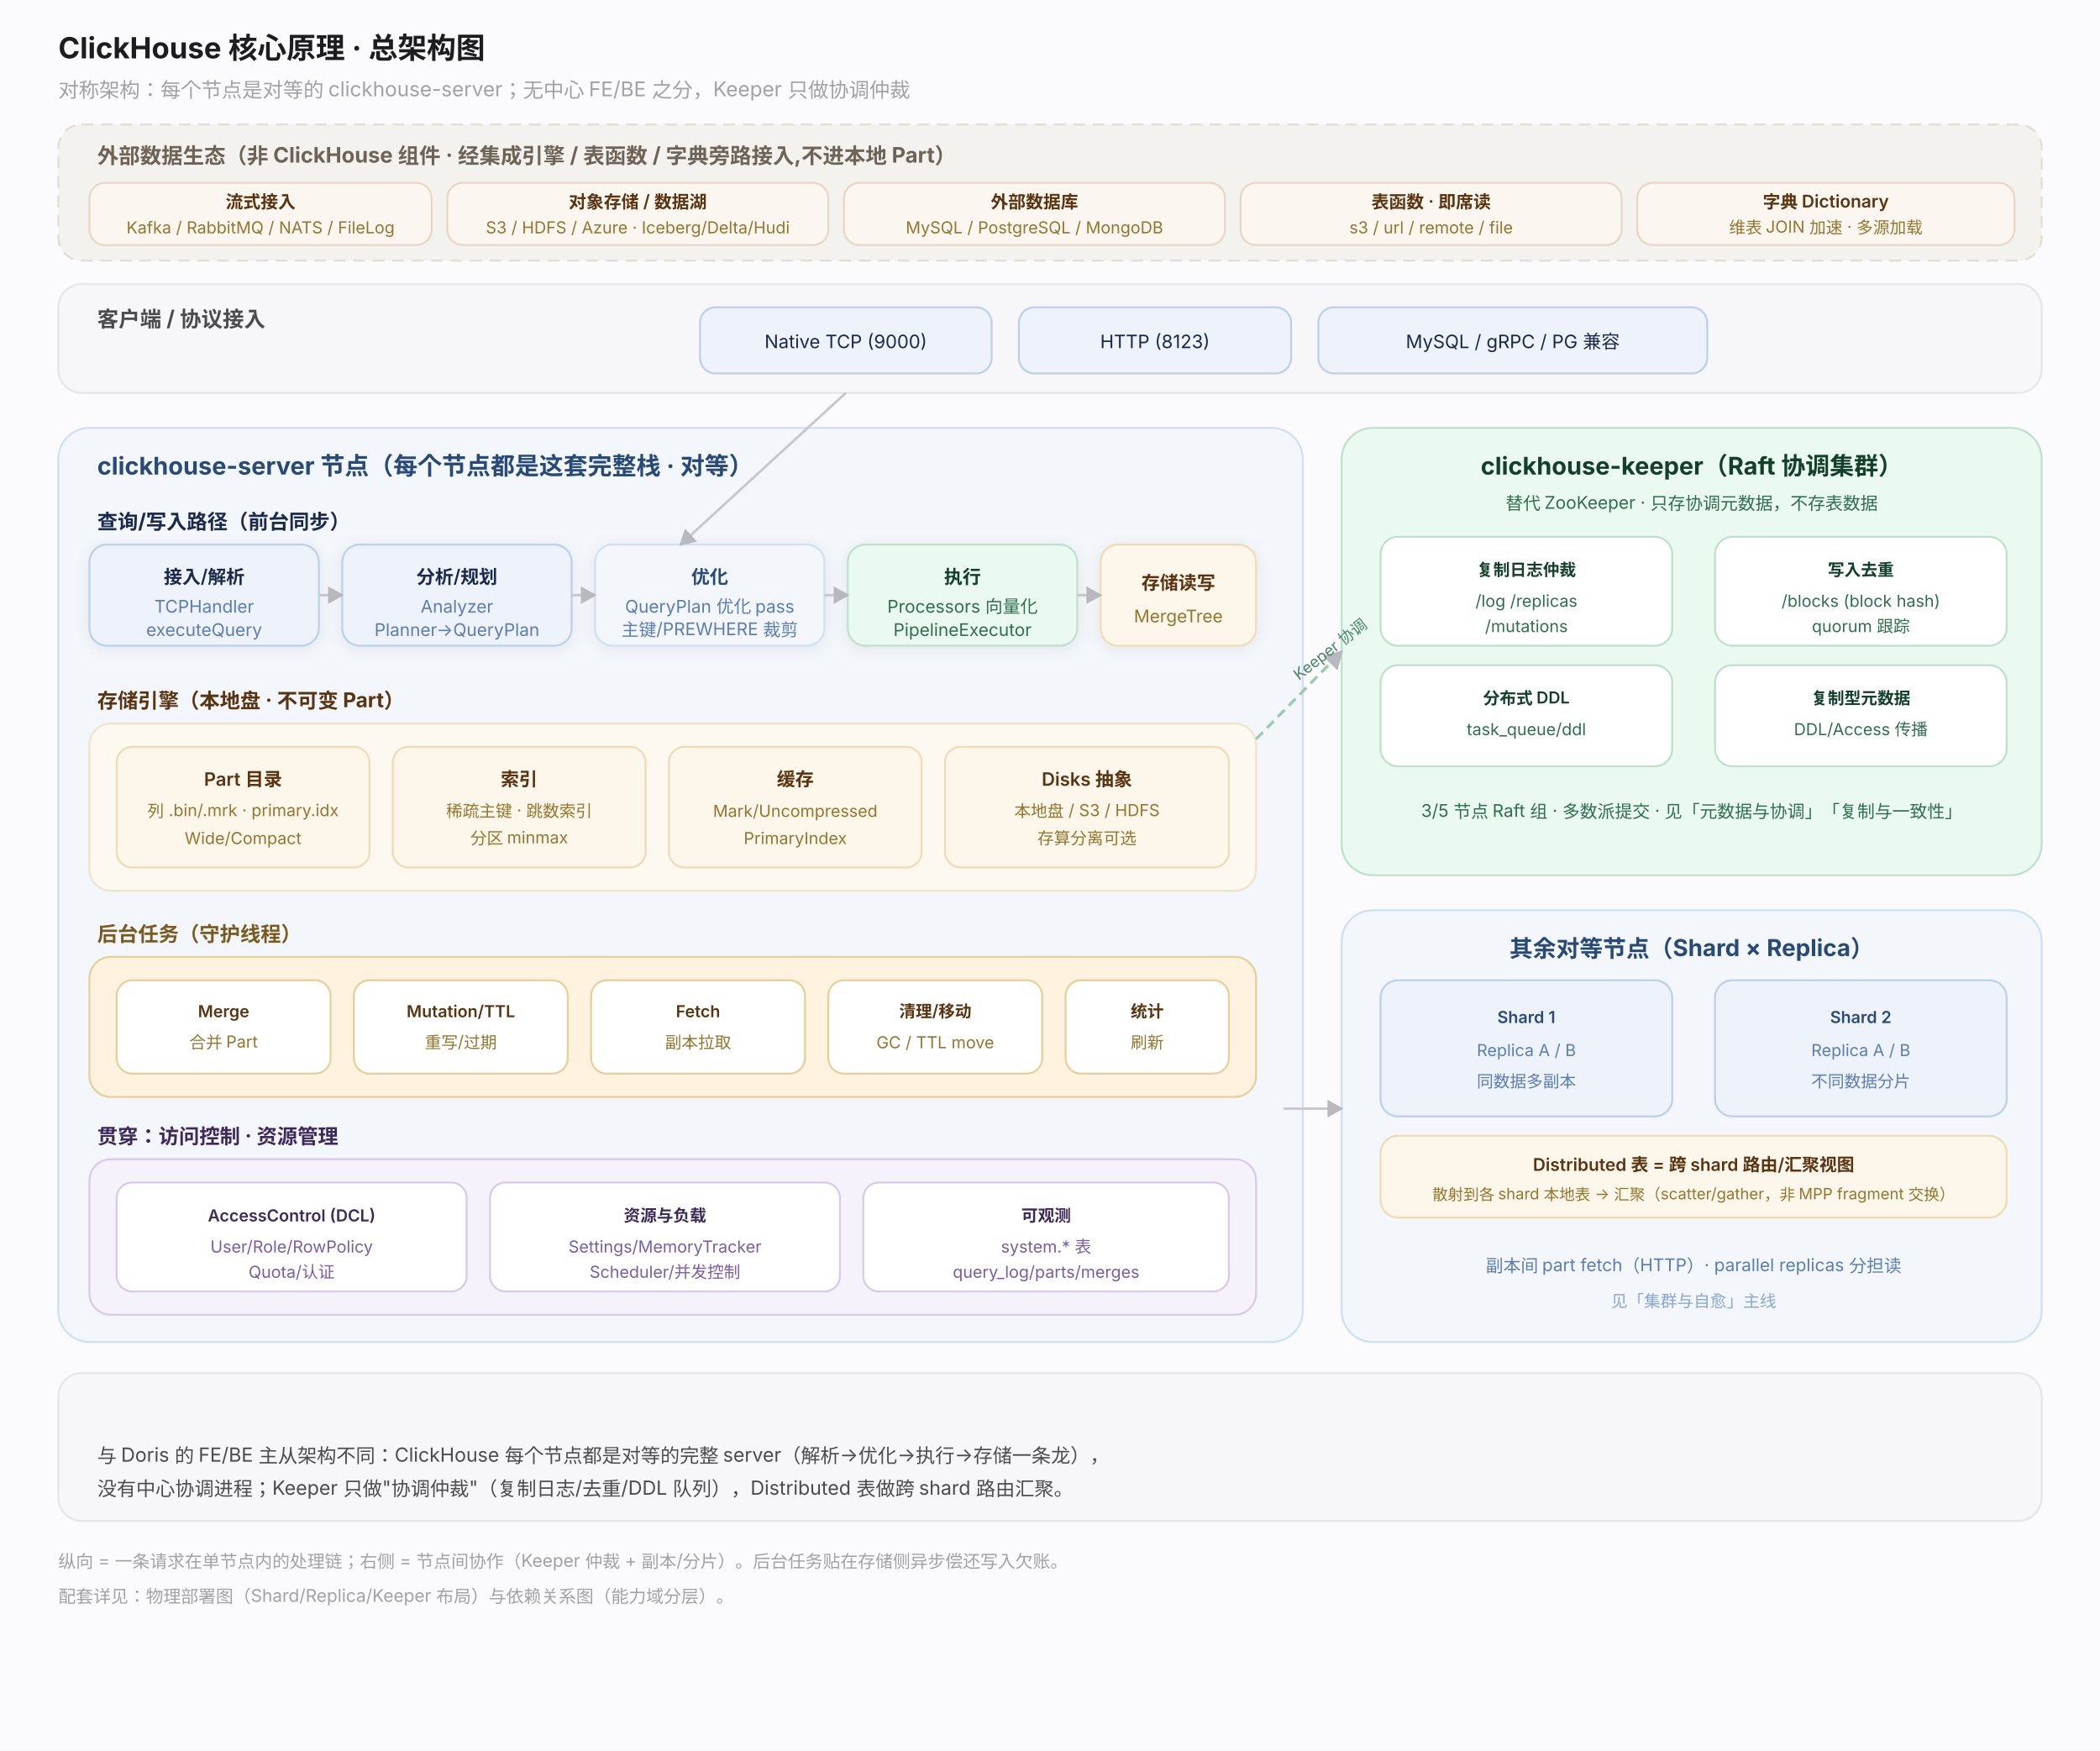
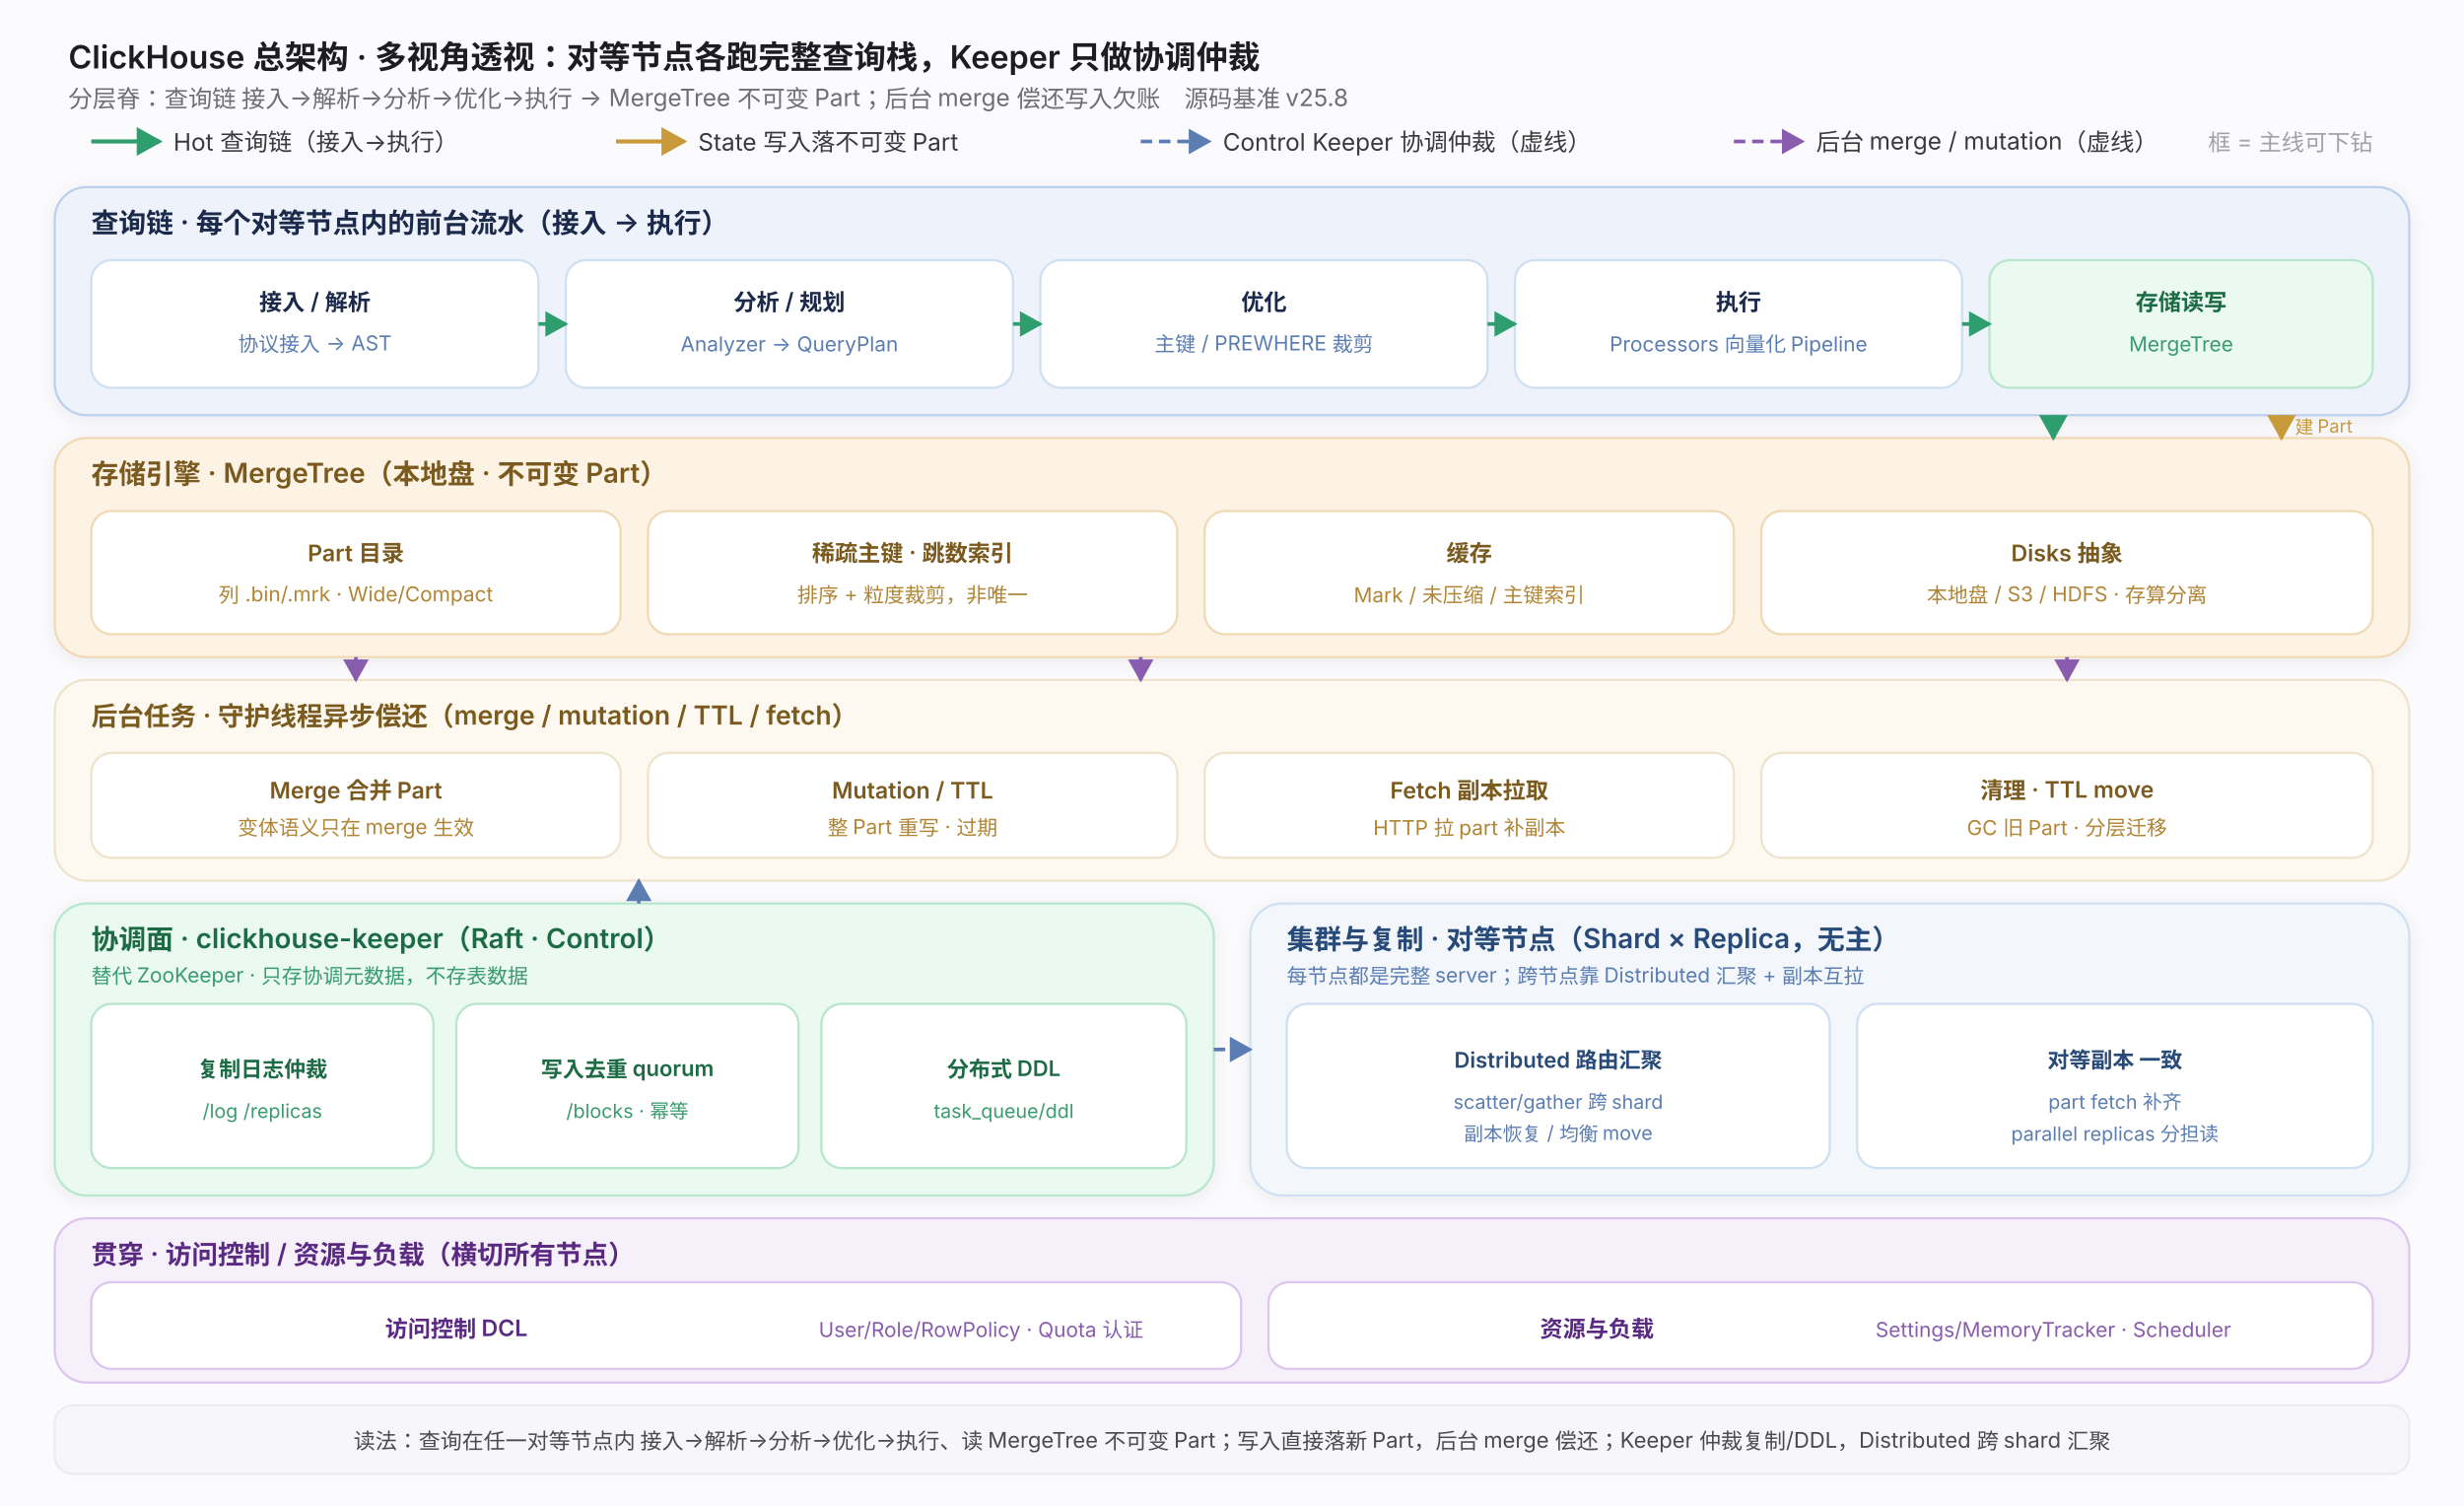
- <svg xmlns="http://www.w3.org/2000/svg" width="1080" height="900" viewBox="0 0 1080 900" font-family="-apple-system,BlinkMacSystemFont,'SF Pro Display','Helvetica Neue','PingFang SC','Microsoft YaHei',sans-serif">
+ <svg xmlns="http://www.w3.org/2000/svg" width="1080" height="660" viewBox="0 0 1080 660" font-family="-apple-system,BlinkMacSystemFont,'SF Pro Display','Helvetica Neue','PingFang SC','Microsoft YaHei',sans-serif">
  <defs>
    <filter id="soft" x="-20%" y="-20%" width="140%" height="140%">
      <feDropShadow dx="0" dy="1.5" stdDeviation="4" flood-color="#1d1d1f" flood-opacity="0.07" />
    </filter>
-     <marker id="ar" viewBox="0 0 10 10" refX="8" refY="5" markerWidth="7" markerHeight="7" orient="auto-start-reverse">
-       <path d="M0,0 L9,5 L0,10 z" fill="#b8b8bf" />
+     <marker id="aHot" viewBox="0 0 10 10" refX="8" refY="5" markerWidth="7" markerHeight="7" orient="auto-start-reverse">
+       <path d="M0,0 L9,5 L0,10 z" fill="#2f9e6e" />
+     </marker>
+     <marker id="aState" viewBox="0 0 10 10" refX="8" refY="5" markerWidth="7" markerHeight="7" orient="auto-start-reverse">
+       <path d="M0,0 L9,5 L0,10 z" fill="#c99a3a" />
+     </marker>
+     <marker id="aCtl" viewBox="0 0 10 10" refX="8" refY="5" markerWidth="7" markerHeight="7" orient="auto-start-reverse">
+       <path d="M0,0 L9,5 L0,10 z" fill="#5b7db1" />
+     </marker>
+     <marker id="aBg" viewBox="0 0 10 10" refX="8" refY="5" markerWidth="7" markerHeight="7" orient="auto-start-reverse">
+       <path d="M0,0 L9,5 L0,10 z" fill="#8a5cae" />
    </marker>
  </defs>
-   <rect width="1080" height="900" fill="#fbfbfd" />
-   <text x="30" y="30" font-size="15" font-weight="700" fill="#1d1d1f">ClickHouse 核心原理 · 总架构图</text>
-   <text x="30" y="50" font-size="10.5" fill="#a1a1a6">对称架构：每个节点是对等的 clickhouse-server；无中心 FE/BE 之分，Keeper 只做协调仲裁</text>
-   <rect x="30" y="64" width="1020" height="70" rx="12" fill="#f4f2ee" stroke="#e3ddd2" stroke-dasharray="6 4" />
-   <text x="50" y="84" font-size="11" font-weight="700" fill="#6e6357">外部数据生态（非 ClickHouse 组件 · 经集成引擎 / 表函数 / 字典旁路接入,不进本地 Part）</text>
-   <g text-anchor="middle" font-size="8.5">
-     <rect x="46" y="94" width="176" height="32" rx="8" fill="#fbf6ef" stroke="#e6d8c4" />
-     <text x="134" y="107" font-size="9" font-weight="600" fill="#5a3410">流式接入</text>
-     <text x="134" y="120" fill="#93762e">Kafka / RabbitMQ / NATS / FileLog</text>
-     <rect x="230" y="94" width="196" height="32" rx="8" fill="#fbf6ef" stroke="#e6d8c4" />
-     <text x="328" y="107" font-size="9" font-weight="600" fill="#5a3410">对象存储 / 数据湖</text>
-     <text x="328" y="120" fill="#93762e">S3 / HDFS / Azure · Iceberg/Delta/Hudi</text>
-     <rect x="434" y="94" width="196" height="32" rx="8" fill="#fbf6ef" stroke="#e6d8c4" />
-     <text x="532" y="107" font-size="9" font-weight="600" fill="#5a3410">外部数据库</text>
-     <text x="532" y="120" fill="#93762e">MySQL / PostgreSQL / MongoDB</text>
-     <rect x="638" y="94" width="196" height="32" rx="8" fill="#fbf6ef" stroke="#e6d8c4" />
-     <text x="736" y="107" font-size="9" font-weight="600" fill="#5a3410">表函数 · 即席读</text>
-     <text x="736" y="120" fill="#93762e">s3 / url / remote / file</text>
-     <rect x="842" y="94" width="194" height="32" rx="8" fill="#fbf6ef" stroke="#e6d8c4" />
-     <text x="939" y="107" font-size="9" font-weight="600" fill="#5a3410">字典 Dictionary</text>
-     <text x="939" y="120" fill="#93762e">维表 JOIN 加速 · 多源加载</text>
+   <rect width="1080" height="660" fill="#fbfbfd" />
+   <text x="30" y="30" font-size="14" font-weight="600" fill="#1d1d1f">ClickHouse 总架构 · 多视角透视：对等节点各跑完整查询栈，Keeper 只做协调仲裁</text>
+   <text x="30" y="47" font-size="10.5" fill="#6e6e73">分层脊：查询链 接入→解析→分析→优化→执行 → MergeTree 不可变 Part；后台 merge 偿还写入欠账　源码基准 v25.8</text>
+   <line x1="40" y1="62" x2="70" y2="62" stroke="#2f9e6e" stroke-width="1.8" marker-end="url(#aHot)" />
+   <text x="76" y="66" font-size="10.5" fill="#3a3a3c">Hot 查询链（接入→执行）</text>
+   <line x1="270" y1="62" x2="300" y2="62" stroke="#c99a3a" stroke-width="1.8" marker-end="url(#aState)" />
+   <text x="306" y="66" font-size="10.5" fill="#3a3a3c">State 写入落不可变 Part</text>
+   <line x1="500" y1="62" x2="530" y2="62" stroke="#5b7db1" stroke-width="1.6" stroke-dasharray="5 3" marker-end="url(#aCtl)" />
+   <text x="536" y="66" font-size="10.5" fill="#3a3a3c">Control Keeper 协调仲裁（虚线）</text>
+   <line x1="760" y1="62" x2="790" y2="62" stroke="#8a5cae" stroke-width="1.6" stroke-dasharray="5 3" marker-end="url(#aBg)" />
+   <text x="796" y="66" font-size="10.5" fill="#3a3a3c">后台 merge / mutation（虚线）</text>
+   <text x="1040" y="66" font-size="10" fill="#a1a1a6" text-anchor="end">框 = 主线可下钻</text>
+   <rect x="24" y="82" width="1032" height="100" rx="14" fill="#eef3fb" stroke="#bcd0ec" filter="url(#soft)" />
+   <text x="40" y="102" font-size="12" font-weight="600" fill="#1b2a4a">查询链 · 每个对等节点内的前台流水（接入 → 执行）</text>
+   <g text-anchor="middle" font-size="10">
+     <rect x="40" y="114" width="196" height="56" rx="9" fill="#fff" stroke="#cfe0f2" data-tid="qlife" data-lab="接入/解析" />
+     <text x="138" y="136" fill="#1b2a4a" font-weight="600">接入 / 解析</text>
+     <text x="138" y="154" fill="#5b7db1" font-size="9">协议接入 → AST</text>
+     <rect x="248" y="114" width="196" height="56" rx="9" fill="#fff" stroke="#cfe0f2" data-tid="qlife" data-lab="分析/规划" />
+     <text x="346" y="136" fill="#1b2a4a" font-weight="600">分析 / 规划</text>
+     <text x="346" y="154" fill="#5b7db1" font-size="9">Analyzer → QueryPlan</text>
+     <rect x="456" y="114" width="196" height="56" rx="9" fill="#fff" stroke="#cfe0f2" data-tid="opttech" data-lab="优化技术" />
+     <text x="554" y="136" fill="#1b2a4a" font-weight="600">优化</text>
+     <text x="554" y="154" fill="#5b7db1" font-size="9">主键 / PREWHERE 裁剪</text>
+     <rect x="664" y="114" width="196" height="56" rx="9" fill="#fff" stroke="#cfe0f2" data-tid="execengine" data-lab="执行引擎" />
+     <text x="762" y="136" fill="#1b2a4a" font-weight="600">执行</text>
+     <text x="762" y="154" fill="#5b7db1" font-size="9">Processors 向量化 Pipeline</text>
+     <rect x="872" y="114" width="168" height="56" rx="9" fill="#eafaf1" stroke="#b8e6cd" />
+     <text x="956" y="136" fill="#1c6b45" font-weight="600">存储读写</text>
+     <text x="956" y="154" fill="#3a9b6e" font-size="9">MergeTree</text>
  </g>
-   <rect x="30" y="146" width="1020" height="56" rx="12" fill="#f7f7f9" stroke="#e6e6ea" />
-   <text x="50" y="168" font-size="11" font-weight="700" fill="#4b4b50">客户端 / 协议接入</text>
+   <g fill="none" stroke="#2f9e6e" stroke-width="1.6">
+     <line x1="236" y1="142" x2="248" y2="142" marker-end="url(#aHot)" />
+     <line x1="444" y1="142" x2="456" y2="142" marker-end="url(#aHot)" />
+     <line x1="652" y1="142" x2="664" y2="142" marker-end="url(#aHot)" />
+     <line x1="860" y1="142" x2="872" y2="142" marker-end="url(#aHot)" />
+   </g>
+   <rect x="24" y="192" width="1032" height="96" rx="14" fill="#fdf3e5" stroke="#f0d9b5" filter="url(#soft)" />
+   <text x="40" y="212" font-size="12" font-weight="600" fill="#7a5a1e">存储引擎 · MergeTree（本地盘 · 不可变 Part）</text>
+   <g text-anchor="middle" font-size="10">
+     <rect x="40" y="224" width="232" height="54" rx="9" fill="#fff" stroke="#f0d9b5" data-tid="storageformat" data-lab="存储引擎 · Part 结构" />
+     <text x="156" y="246" fill="#7a5a1e" font-weight="600">Part 目录</text>
+     <text x="156" y="264" fill="#b08535" font-size="9">列 .bin/.mrk · Wide/Compact</text>
+     <rect x="284" y="224" width="232" height="54" rx="9" fill="#fff" stroke="#f0d9b5" data-tid="storageformat" data-lab="稀疏主键 / 跳数索引" />
+     <text x="400" y="246" fill="#7a5a1e" font-weight="600">稀疏主键 · 跳数索引</text>
+     <text x="400" y="264" fill="#b08535" font-size="9">排序 + 粒度裁剪，非唯一</text>
+     <rect x="528" y="224" width="232" height="54" rx="9" fill="#fff" stroke="#f0d9b5" data-tid="storageformat" data-lab="缓存" />
+     <text x="644" y="246" fill="#7a5a1e" font-weight="600">缓存</text>
+     <text x="644" y="264" fill="#b08535" font-size="9">Mark / 未压缩 / 主键索引</text>
+     <rect x="772" y="224" width="268" height="54" rx="9" fill="#fff" stroke="#f0d9b5" data-tid="storageformat" data-lab="Disks 抽象" />
+     <text x="906" y="246" fill="#7a5a1e" font-weight="600">Disks 抽象</text>
+     <text x="906" y="264" fill="#b08535" font-size="9">本地盘 / S3 / HDFS · 存算分离</text>
+   </g>
+   <rect x="24" y="298" width="1032" height="88" rx="14" fill="#fdf9f0" stroke="#efe3cd" />
+   <text x="40" y="318" font-size="11.5" font-weight="600" fill="#7a5a1e">后台任务 · 守护线程异步偿还（merge / mutation / TTL / fetch）</text>
+   <g text-anchor="middle" font-size="10">
+     <rect x="40" y="330" width="232" height="46" rx="9" fill="#fff" stroke="#efe3cd" data-tid="compaction" data-lab="后台任务 · Merge" />
+     <text x="156" y="350" fill="#7a5a1e" font-weight="600">Merge 合并 Part</text>
+     <text x="156" y="366" fill="#b08535" font-size="9">变体语义只在 merge 生效</text>
+     <rect x="284" y="330" width="232" height="46" rx="9" fill="#fff" stroke="#efe3cd" data-tid="compaction" data-lab="Mutation / TTL" />
+     <text x="400" y="350" fill="#7a5a1e" font-weight="600">Mutation / TTL</text>
+     <text x="400" y="366" fill="#b08535" font-size="9">整 Part 重写 · 过期</text>
+     <rect x="528" y="330" width="232" height="46" rx="9" fill="#fff" stroke="#efe3cd" data-tid="compaction" data-lab="Fetch 副本拉取" />
+     <text x="644" y="350" fill="#7a5a1e" font-weight="600">Fetch 副本拉取</text>
+     <text x="644" y="366" fill="#b08535" font-size="9">HTTP 拉 part 补副本</text>
+     <rect x="772" y="330" width="268" height="46" rx="9" fill="#fff" stroke="#efe3cd" data-tid="compaction" data-lab="清理 / TTL move" />
+     <text x="906" y="350" fill="#7a5a1e" font-weight="600">清理 · TTL move</text>
+     <text x="906" y="366" fill="#b08535" font-size="9">GC 旧 Part · 分层迁移</text>
+   </g>
+   <rect x="24" y="396" width="508" height="128" rx="14" fill="#eafaf1" stroke="#b8e6cd" filter="url(#soft)" />
+   <text x="40" y="416" font-size="12" font-weight="600" fill="#1c6b45">协调面 · clickhouse-keeper（Raft · Control）</text>
+   <text x="40" y="431" font-size="9" fill="#3a9b6e">替代 ZooKeeper · 只存协调元数据，不存表数据</text>
  <g text-anchor="middle" font-size="9.5">
-     <rect x="360" y="158" width="150" height="34" rx="8" fill="#eef3fb" stroke="#bcd0ec" />
-     <text x="435" y="179" fill="#1b2a4a">Native TCP (9000)</text>
-     <rect x="524" y="158" width="140" height="34" rx="8" fill="#eef3fb" stroke="#bcd0ec" />
-     <text x="594" y="179" fill="#1b2a4a">HTTP (8123)</text>
-     <rect x="678" y="158" width="200" height="34" rx="8" fill="#eef3fb" stroke="#bcd0ec" />
-     <text x="778" y="179" fill="#1b2a4a">MySQL / gRPC / PG 兼容</text>
+     <rect x="40" y="440" width="150" height="72" rx="9" fill="#fff" stroke="#b8e6cd" data-tid="metadata" data-lab="元数据 · 复制日志仲裁" />
+     <text x="115" y="472" fill="#1c6b45" font-weight="600">复制日志仲裁</text>
+     <text x="115" y="490" fill="#3a9b6e" font-size="8.5">/log /replicas</text>
  </g>
-   <g transform="translate(0,80)">
-     <rect x="30" y="140" width="640" height="470" rx="16" fill="#f3f7fc" stroke="#cfe0f2" />
-     <text x="50" y="164" font-size="12.5" font-weight="700" fill="#274a78">clickhouse-server 节点（每个节点都是这套完整栈 · 对等）</text>
-     <text x="50" y="192" font-size="10.5" font-weight="700" fill="#1b2a4a">查询/写入路径（前台同步）</text>
-     <g text-anchor="middle" font-size="9">
-       <rect x="46" y="200" width="118" height="52" rx="9" fill="#eef3fb" stroke="#bcd0ec" filter="url(#soft)" data-tid="qlife" data-lab="DQL 查询" />
-       <text x="105" y="220" font-size="9.5" font-weight="600" fill="#1b2a4a">接入/解析</text>
-       <text x="105" y="235" fill="#5b7db1">TCPHandler</text>
-       <text x="105" y="247" fill="#5b7db1">executeQuery</text>
-       <rect x="176" y="200" width="118" height="52" rx="9" fill="#eef3fb" stroke="#bcd0ec" filter="url(#soft)" />
-       <text x="235" y="220" font-size="9.5" font-weight="600" fill="#1b2a4a">分析/规划</text>
-       <text x="235" y="235" fill="#5b7db1">Analyzer</text>
-       <text x="235" y="247" fill="#5b7db1">Planner→QueryPlan</text>
-       <rect x="306" y="200" width="118" height="52" rx="9" fill="#f3f7fc" stroke="#cfe0f2" filter="url(#soft)" data-tid="opttech" data-lab="优化技术" />
-       <text x="365" y="220" font-size="9.5" font-weight="600" fill="#274a78">优化</text>
-       <text x="365" y="235" fill="#5b7db1">QueryPlan 优化 pass</text>
-       <text x="365" y="247" fill="#5b7db1">主键/PREWHERE 裁剪</text>
-       <rect x="436" y="200" width="118" height="52" rx="9" fill="#eafaf1" stroke="#bfe0cd" filter="url(#soft)" data-tid="execengine" data-lab="执行引擎" />
-       <text x="495" y="220" font-size="9.5" font-weight="600" fill="#12402a">执行</text>
-       <text x="495" y="235" fill="#2f6f4f">Processors 向量化</text>
-       <text x="495" y="247" fill="#2f6f4f">PipelineExecutor</text>
-       <rect x="566" y="200" width="80" height="52" rx="9" fill="#fdf6ea" stroke="#efdcb4" filter="url(#soft)" />
-       <text x="606" y="223" font-size="9.5" font-weight="600" fill="#5a3410">存储读写</text>
-       <text x="606" y="240" fill="#93762e">MergeTree</text>
-     </g>
-     <g stroke="#c7c7cc" stroke-width="1.3" fill="none">
-       <line x1="164" y1="226" x2="176" y2="226" marker-end="url(#ar)" />
-       <line x1="294" y1="226" x2="306" y2="226" marker-end="url(#ar)" />
-       <line x1="424" y1="226" x2="436" y2="226" marker-end="url(#ar)" />
-       <line x1="554" y1="226" x2="566" y2="226" marker-end="url(#ar)" />
-     </g>
-     <text x="50" y="284" font-size="10.5" font-weight="700" fill="#5a3410">存储引擎（本地盘 · 不可变 Part）</text>
-     <rect x="46" y="292" width="600" height="86" rx="11" fill="#fdf9f0" stroke="#efe3cd" data-tid="storageformat" data-lab="存储引擎" />
-     <g text-anchor="middle" font-size="8.5">
-       <rect x="60" y="304" width="130" height="62" rx="8" fill="#fdf6ea" stroke="#efdcb4" />
-       <text x="125" y="324" font-size="9.5" font-weight="600" fill="#5a3410">Part 目录</text>
-       <text x="125" y="340" fill="#93762e">列 .bin/.mrk · primary.idx</text>
-       <text x="125" y="354" fill="#93762e">Wide/Compact</text>
-       <rect x="202" y="304" width="130" height="62" rx="8" fill="#fdf6ea" stroke="#efdcb4" />
-       <text x="267" y="324" font-size="9.5" font-weight="600" fill="#5a3410">索引</text>
-       <text x="267" y="340" fill="#93762e">稀疏主键 · 跳数索引</text>
-       <text x="267" y="354" fill="#93762e">分区 minmax</text>
-       <rect x="344" y="304" width="130" height="62" rx="8" fill="#fdf6ea" stroke="#efdcb4" />
-       <text x="409" y="324" font-size="9.5" font-weight="600" fill="#5a3410">缓存</text>
-       <text x="409" y="340" fill="#93762e">Mark/Uncompressed</text>
-       <text x="409" y="354" fill="#93762e">PrimaryIndex</text>
-       <rect x="486" y="304" width="146" height="62" rx="8" fill="#fdf6ea" stroke="#efdcb4" />
-       <text x="559" y="324" font-size="9.5" font-weight="600" fill="#5a3410">Disks 抽象</text>
-       <text x="559" y="340" fill="#93762e">本地盘 / S3 / HDFS</text>
-       <text x="559" y="354" fill="#93762e">存算分离可选</text>
-     </g>
-     <text x="50" y="404" font-size="10.5" font-weight="700" fill="#7a5a1e">后台任务（守护线程）</text>
-     <rect x="46" y="412" width="600" height="72" rx="11" fill="#fff3e0" stroke="#e8cf9a" data-tid="compaction" data-lab="后台任务" />
-     <g text-anchor="middle" font-size="8.5" fill="#5a3410">
-       <rect x="60" y="424" width="110" height="48" rx="8" fill="#fff" stroke="#e8cf9a" />
-       <text x="115" y="443" font-weight="600">Merge</text>
-       <text x="115" y="459" fill="#93762e">合并 Part</text>
-       <rect x="182" y="424" width="110" height="48" rx="8" fill="#fff" stroke="#e8cf9a" />
-       <text x="237" y="443" font-weight="600">Mutation/TTL</text>
-       <text x="237" y="459" fill="#93762e">重写/过期</text>
-       <rect x="304" y="424" width="110" height="48" rx="8" fill="#fff" stroke="#e8cf9a" />
-       <text x="359" y="443" font-weight="600">Fetch</text>
-       <text x="359" y="459" fill="#93762e">副本拉取</text>
-       <rect x="426" y="424" width="110" height="48" rx="8" fill="#fff" stroke="#e8cf9a" />
-       <text x="481" y="443" font-weight="600">清理/移动</text>
-       <text x="481" y="459" fill="#93762e">GC / TTL move</text>
-       <rect x="548" y="424" width="84" height="48" rx="8" fill="#fff" stroke="#e8cf9a" />
-       <text x="590" y="443" font-weight="600">统计</text>
-       <text x="590" y="459" fill="#93762e">刷新</text>
-     </g>
-     <text x="50" y="508" font-size="10.5" font-weight="700" fill="#3d2a5a">贯穿：访问控制 · 资源管理</text>
-     <rect x="46" y="516" width="600" height="80" rx="11" fill="#f6f2fb" stroke="#d9c9ec" />
-     <g text-anchor="middle" font-size="8.5" fill="#3d2a5a">
-       <rect x="60" y="528" width="180" height="56" rx="8" fill="#fff" stroke="#d9c9ec" data-tid="dcl" data-lab="访问控制 DCL" />
-       <text x="150" y="548" font-weight="600">AccessControl (DCL)</text>
-       <text x="150" y="564" fill="#7a5da5">User/Role/RowPolicy</text>
-       <text x="150" y="577" fill="#7a5da5">Quota/认证</text>
-       <rect x="252" y="528" width="180" height="56" rx="8" fill="#fff" stroke="#d9c9ec" data-tid="workload" data-lab="资源与负载" />
-       <text x="342" y="548" font-weight="600">资源与负载</text>
-       <text x="342" y="564" fill="#7a5da5">Settings/MemoryTracker</text>
-       <text x="342" y="577" fill="#7a5da5">Scheduler/并发控制</text>
-       <rect x="444" y="528" width="188" height="56" rx="8" fill="#fff" stroke="#d9c9ec" />
-       <text x="538" y="548" font-weight="600">可观测</text>
-       <text x="538" y="564" fill="#7a5da5">system.* 表</text>
-       <text x="538" y="577" fill="#7a5da5">query_log/parts/merges</text>
-     </g>
-     <rect x="690" y="140" width="360" height="230" rx="16" fill="#eafaf1" stroke="#bfe0cd" data-tid="metadata" data-lab="元数据 · Keeper" />
-     <text x="870" y="164" font-size="12.5" font-weight="700" fill="#12402a" text-anchor="middle">clickhouse-keeper（Raft 协调集群）</text>
-     <text x="870" y="182" font-size="9" fill="#2f6f4f" text-anchor="middle">替代 ZooKeeper · 只存协调元数据，不存表数据</text>
-     <g text-anchor="middle" font-size="8.5" fill="#12402a">
-       <rect x="710" y="196" width="150" height="56" rx="9" fill="#fff" stroke="#bfe0cd" />
-       <text x="785" y="216" font-weight="600">复制日志仲裁</text>
-       <text x="785" y="232" fill="#2f6f4f">/log /replicas</text>
-       <text x="785" y="245" fill="#2f6f4f">/mutations</text>
-       <rect x="882" y="196" width="150" height="56" rx="9" fill="#fff" stroke="#bfe0cd" />
-       <text x="957" y="216" font-weight="600">写入去重</text>
-       <text x="957" y="232" fill="#2f6f4f">/blocks (block hash)</text>
-       <text x="957" y="245" fill="#2f6f4f">quorum 跟踪</text>
-       <rect x="710" y="262" width="150" height="52" rx="9" fill="#fff" stroke="#bfe0cd" />
-       <text x="785" y="282" font-weight="600">分布式 DDL</text>
-       <text x="785" y="298" fill="#2f6f4f">task_queue/ddl</text>
-       <rect x="882" y="262" width="150" height="52" rx="9" fill="#fff" stroke="#bfe0cd" />
-       <text x="957" y="282" font-weight="600">复制型元数据</text>
-       <text x="957" y="298" fill="#2f6f4f">DDL/Access 传播</text>
-     </g>
-     <text x="870" y="340" font-size="9" fill="#2f6f4f" text-anchor="middle">3/5 节点 Raft 组 · 多数派提交 · 见「元数据与协调」「复制与一致性」</text>
-     <rect x="690" y="388" width="360" height="222" rx="16" fill="#f3f7fc" stroke="#cfe0f2" data-tid="tabletsched" data-lab="集群与自愈" />
-     <text x="870" y="412" font-size="12" font-weight="700" fill="#274a78" text-anchor="middle">其余对等节点（Shard × Replica）</text>
-     <g text-anchor="middle" font-size="8.5" fill="#274a78">
-       <rect x="710" y="424" width="150" height="70" rx="9" fill="#eef3fb" stroke="#bcd0ec" />
-       <text x="785" y="446" font-weight="600">Shard 1</text>
-       <text x="785" y="463" fill="#5b7db1">Replica A / B</text>
-       <text x="785" y="479" fill="#5b7db1">同数据多副本</text>
-       <rect x="882" y="424" width="150" height="70" rx="9" fill="#eef3fb" stroke="#bcd0ec" />
-       <text x="957" y="446" font-weight="600">Shard 2</text>
-       <text x="957" y="463" fill="#5b7db1">Replica A / B</text>
-       <text x="957" y="479" fill="#5b7db1">不同数据分片</text>
-     </g>
-     <rect x="710" y="504" width="322" height="42" rx="9" fill="#fdf6ea" stroke="#efdcb4" data-tid="transaction" data-lab="复制 · Distributed" />
-     <text x="871" y="522" font-size="9" font-weight="600" fill="#5a3410" text-anchor="middle">Distributed 表 = 跨 shard 路由/汇聚视图</text>
-     <text x="871" y="537" font-size="8" fill="#93762e" text-anchor="middle">散射到各 shard 本地表 → 汇聚（scatter/gather，非 MPP fragment 交换）</text>
-     <text x="871" y="574" font-size="9" fill="#5b7db1" text-anchor="middle">副本间 part fetch（HTTP）· parallel replicas 分担读</text>
-     <text x="871" y="592" font-size="8.5" fill="#8aa6cf" text-anchor="middle">见「集群与自愈」主线</text>
-     <g stroke="#9ccbb0" stroke-width="1.5" fill="none" stroke-dasharray="5 3">
-       <path d="M646,300 L690,255" marker-end="url(#ar)" />
-       <path d="M690,300 L646,300" opacity="0" />
-     </g>
-     <line x1="435" y1="122" x2="350" y2="200" stroke="#c7c7cc" stroke-width="1.3" fill="none" marker-end="url(#ar)" />
-     <path d="M660,490 L690,490" stroke="#c7c7cc" stroke-width="1.3" fill="none" marker-end="url(#ar)" />
-     <text x="668" y="270" font-size="8" fill="#4c8567" transform="rotate(-38 668 270)">Keeper 协调</text>
-     <rect x="30" y="626" width="1020" height="76" rx="12" fill="#f7f7f9" stroke="#e6e6ea" />
-     <text x="50" y="650" font-size="11" font-weight="700" fill="#1d1d1f" />
-     <text x="50" y="672" font-size="10" fill="#4b4b50">与 Doris 的 FE/BE 主从架构不同：ClickHouse 每个节点都是对等的完整 server（解析→优化→执行→存储一条龙），</text>
-     <text x="50" y="689" font-size="10" fill="#4b4b50">没有中心协调进程；Keeper 只做"协调仲裁"（复制日志/去重/DDL 队列），Distributed 表做跨 shard 路由汇聚。</text>
-     <text x="30" y="726" font-size="9" fill="#a1a1a6">纵向 = 一条请求在单节点内的处理链；右侧 = 节点间协作（Keeper 仲裁 + 副本/分片）。后台任务贴在存储侧异步偿还写入欠账。</text>
-     <text x="30" y="744" font-size="9" fill="#a1a1a6">配套详见：物理部署图（Shard/Replica/Keeper 布局）与依赖关系图（能力域分层）。</text>
+   <g text-anchor="middle" font-size="9.5">
+     <rect x="200" y="440" width="150" height="72" rx="9" fill="#fff" stroke="#b8e6cd" data-tid="metadata" data-lab="写入去重 quorum" />
+     <text x="275" y="472" fill="#1c6b45" font-weight="600">写入去重 quorum</text>
+     <text x="275" y="490" fill="#3a9b6e" font-size="8.5">/blocks · 幂等</text>
  </g>
+   <g text-anchor="middle" font-size="9.5">
+     <rect x="360" y="440" width="160" height="72" rx="9" fill="#fff" stroke="#b8e6cd" data-tid="metadata" data-lab="分布式 DDL 队列" />
+     <text x="440" y="472" fill="#1c6b45" font-weight="600">分布式 DDL</text>
+     <text x="440" y="490" fill="#3a9b6e" font-size="8.5">task_queue/ddl</text>
+   </g>
+   <rect x="548" y="396" width="508" height="128" rx="14" fill="#f3f7fc" stroke="#cfe0f2" filter="url(#soft)" />
+   <text x="564" y="416" font-size="12" font-weight="600" fill="#274a78">集群与复制 · 对等节点（Shard × Replica，无主）</text>
+   <text x="564" y="431" font-size="9" fill="#5b7db1">每节点都是完整 server；跨节点靠 Distributed 汇聚 + 副本互拉</text>
+   <g text-anchor="middle" font-size="9.5">
+     <rect x="564" y="440" width="238" height="72" rx="9" fill="#fff" stroke="#cfe0f2" data-tid="tabletsched" data-lab="集群与自愈 · Distributed" />
+     <text x="683" y="468" fill="#274a78" font-weight="600">Distributed 路由汇聚</text>
+     <text x="683" y="486" fill="#5b7db1" font-size="8.5">scatter/gather 跨 shard</text>
+     <text x="683" y="500" fill="#5b7db1" font-size="8.5">副本恢复 / 均衡 move</text>
+   </g>
+   <g text-anchor="middle" font-size="9.5">
+     <rect x="814" y="440" width="226" height="72" rx="9" fill="#fff" stroke="#cfe0f2" data-tid="transaction" data-lab="复制与一致性" />
+     <text x="927" y="468" fill="#274a78" font-weight="600">对等副本 一致</text>
+     <text x="927" y="486" fill="#5b7db1" font-size="8.5">part fetch 补齐</text>
+     <text x="927" y="500" fill="#5b7db1" font-size="8.5">parallel replicas 分担读</text>
+   </g>
+   <rect x="24" y="534" width="1032" height="72" rx="14" fill="#f6f0fb" stroke="#dcc6ee" />
+   <text x="40" y="554" font-size="11.5" font-weight="600" fill="#5a2a82">贯穿 · 访问控制 / 资源与负载（横切所有节点）</text>
+   <g text-anchor="middle" font-size="10">
+     <rect x="40" y="562" width="504" height="38" rx="9" fill="#fff" stroke="#dcc6ee" data-tid="dcl" data-lab="访问控制 DCL" />
+     <text x="200" y="586" fill="#5a2a82" font-weight="600">访问控制 DCL</text>
+     <text x="430" y="586" fill="#8a5cae" font-size="9">User/Role/RowPolicy · Quota 认证</text>
+     <rect x="556" y="562" width="484" height="38" rx="9" fill="#fff" stroke="#dcc6ee" data-tid="workload" data-lab="资源与负载" />
+     <text x="700" y="586" fill="#5a2a82" font-weight="600">资源与负载</text>
+     <text x="900" y="586" fill="#8a5cae" font-size="9">Settings/MemoryTracker · Scheduler</text>
+   </g>
+   <line x1="900" y1="182" x2="900" y2="192" stroke="#2f9e6e" stroke-width="1.8" marker-end="url(#aHot)" />
+   <line x1="1000" y1="182" x2="1000" y2="192" stroke="#c99a3a" stroke-width="1.8" marker-end="url(#aState)" />
+   <text x="1006" y="190" font-size="8" fill="#c99a3a">建 Part</text>
+   <line x1="156" y1="288" x2="156" y2="298" stroke="#8a5cae" stroke-width="1.6" stroke-dasharray="5 3" marker-end="url(#aBg)" />
+   <line x1="500" y1="288" x2="500" y2="298" stroke="#8a5cae" stroke-width="1.6" stroke-dasharray="5 3" marker-end="url(#aBg)" />
+   <line x1="906" y1="288" x2="906" y2="298" stroke="#8a5cae" stroke-width="1.6" stroke-dasharray="5 3" marker-end="url(#aBg)" />
+   <line x1="280" y1="396" x2="280" y2="386" stroke="#5b7db1" stroke-width="1.6" stroke-dasharray="5 3" marker-end="url(#aCtl)" />
+   <line x1="532" y1="460" x2="548" y2="460" stroke="#5b7db1" stroke-width="1.6" stroke-dasharray="5 3" marker-end="url(#aCtl)" />
+   <rect x="24" y="616" width="1032" height="30" rx="8" fill="#f7f7f9" stroke="#ececef" />
+   <text x="540" y="635" font-size="9.5" fill="#4a4a4f" text-anchor="middle">读法：查询在任一对等节点内 接入→解析→分析→优化→执行、读 MergeTree 不可变 Part；写入直接落新 Part，后台 merge 偿还；Keeper 仲裁复制/DDL，Distributed 跨 shard 汇聚</text>
</svg>
